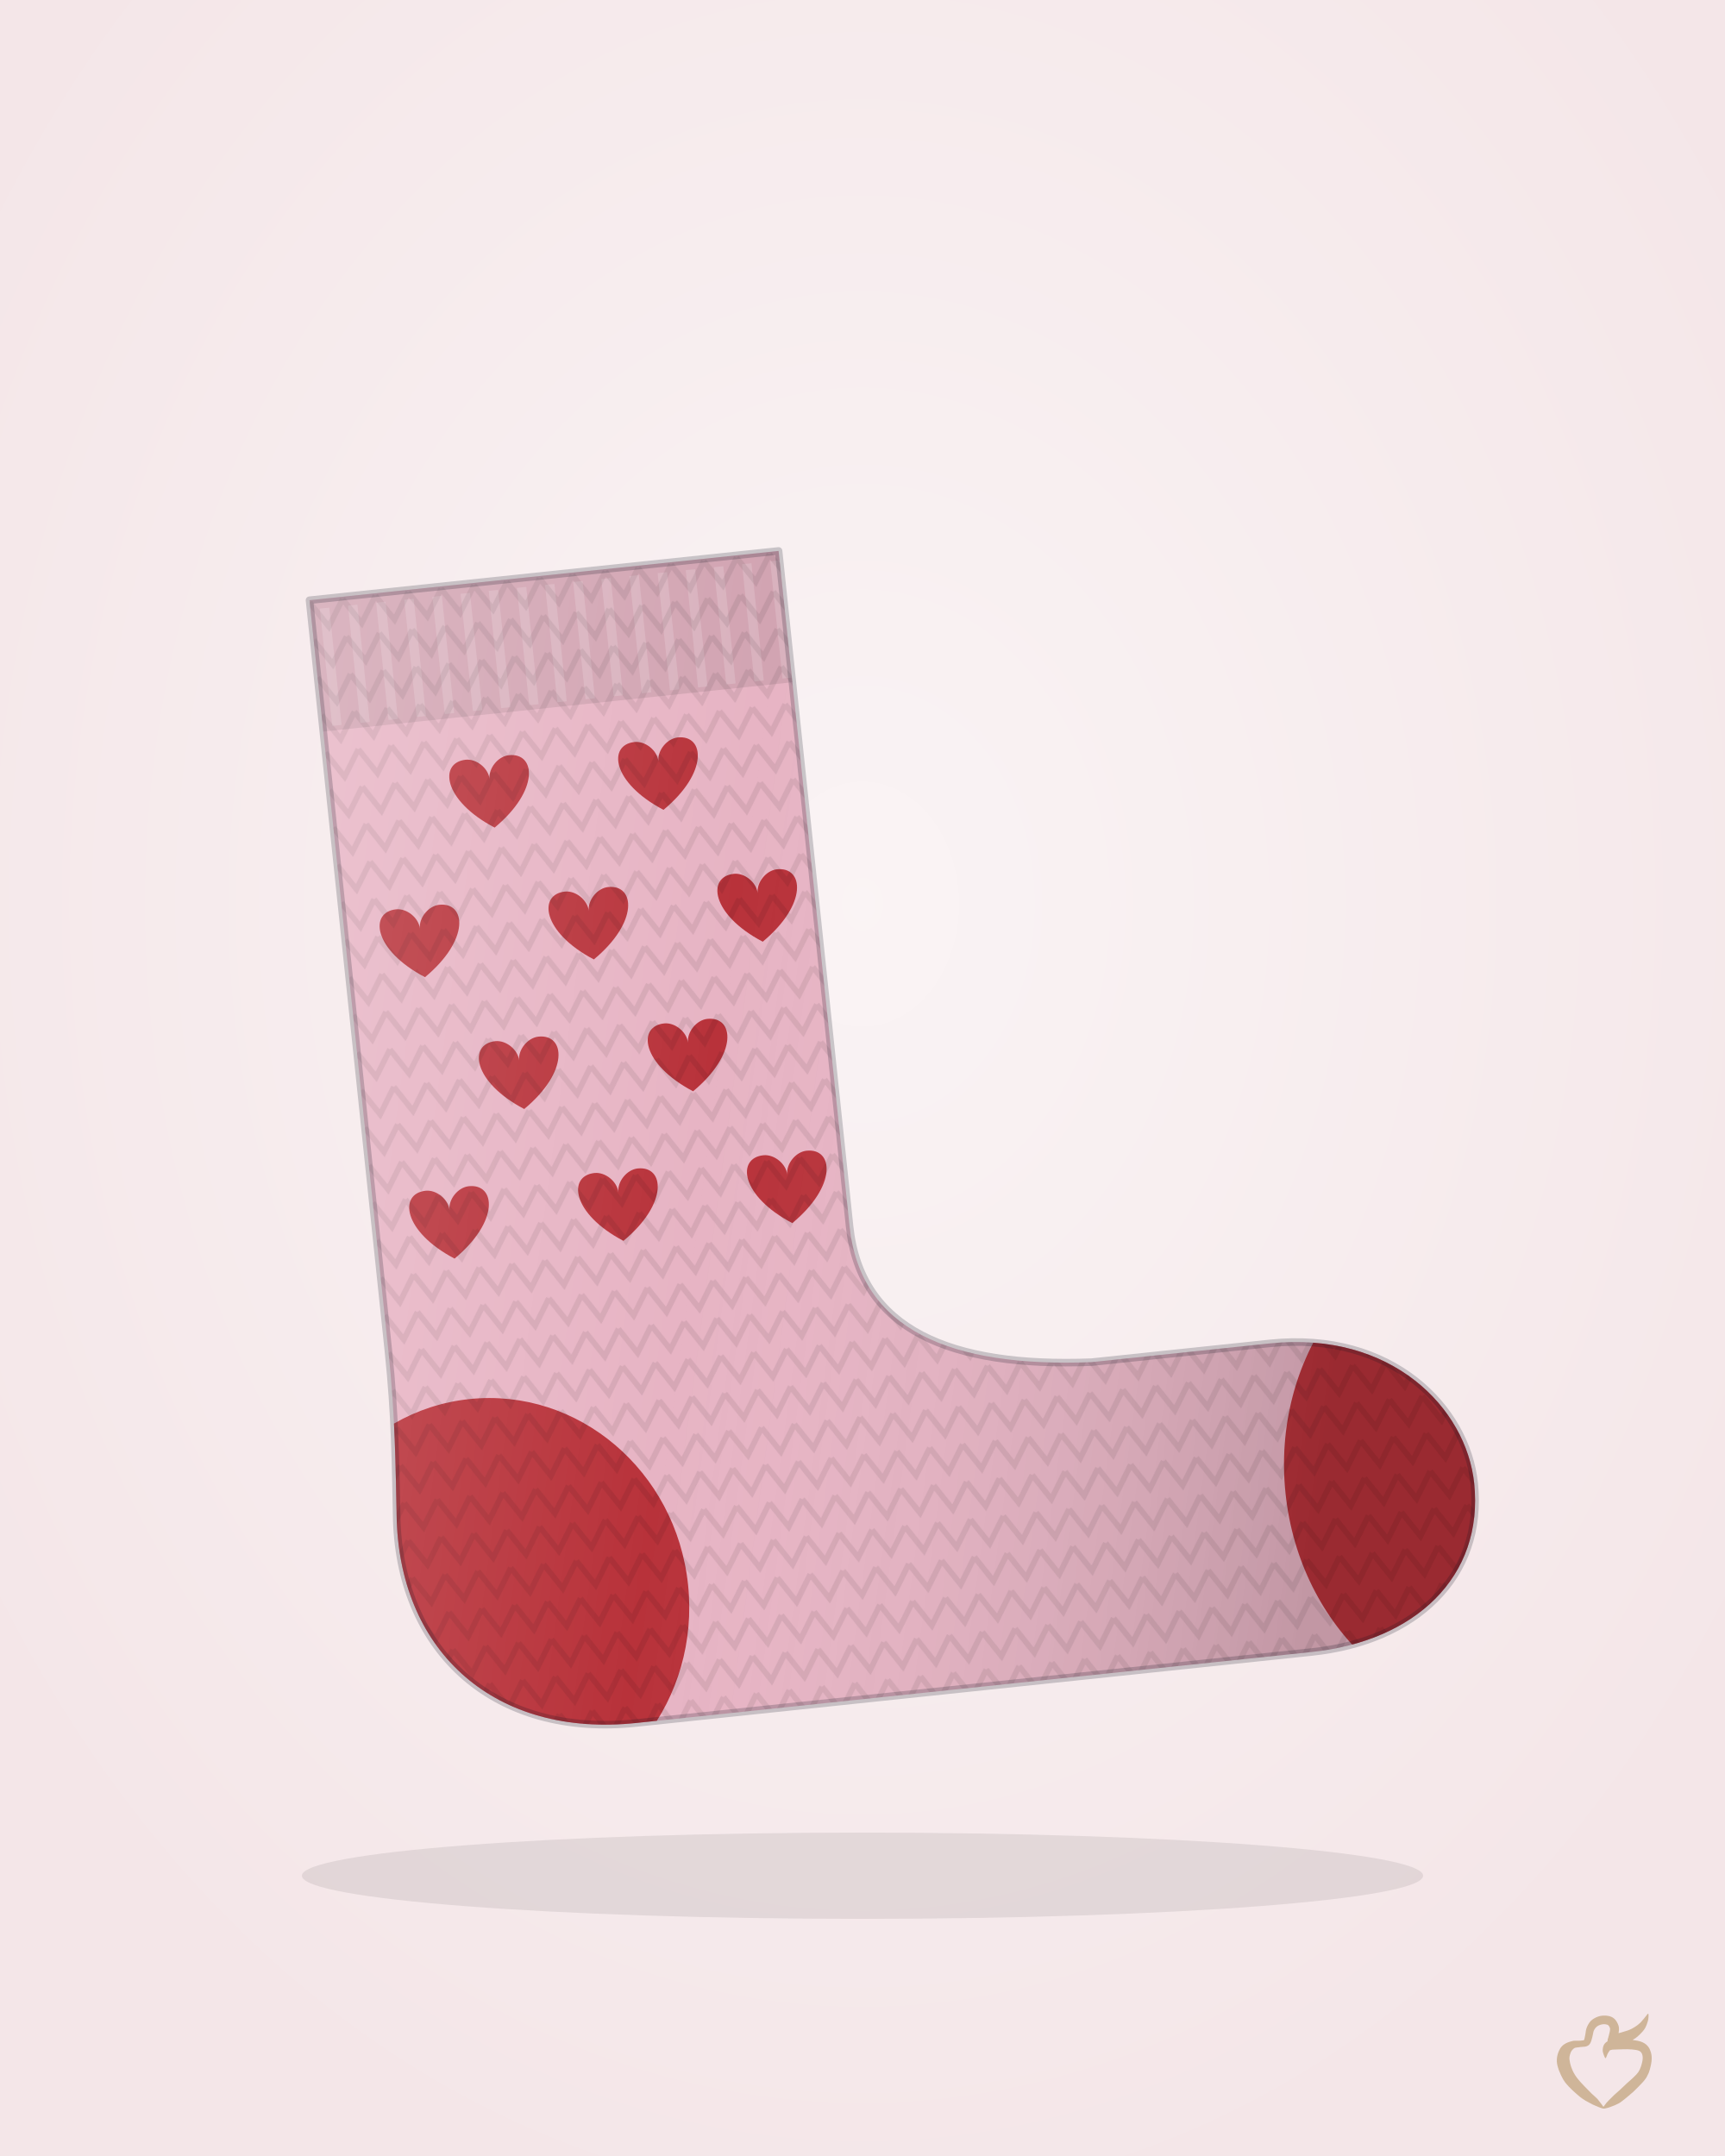
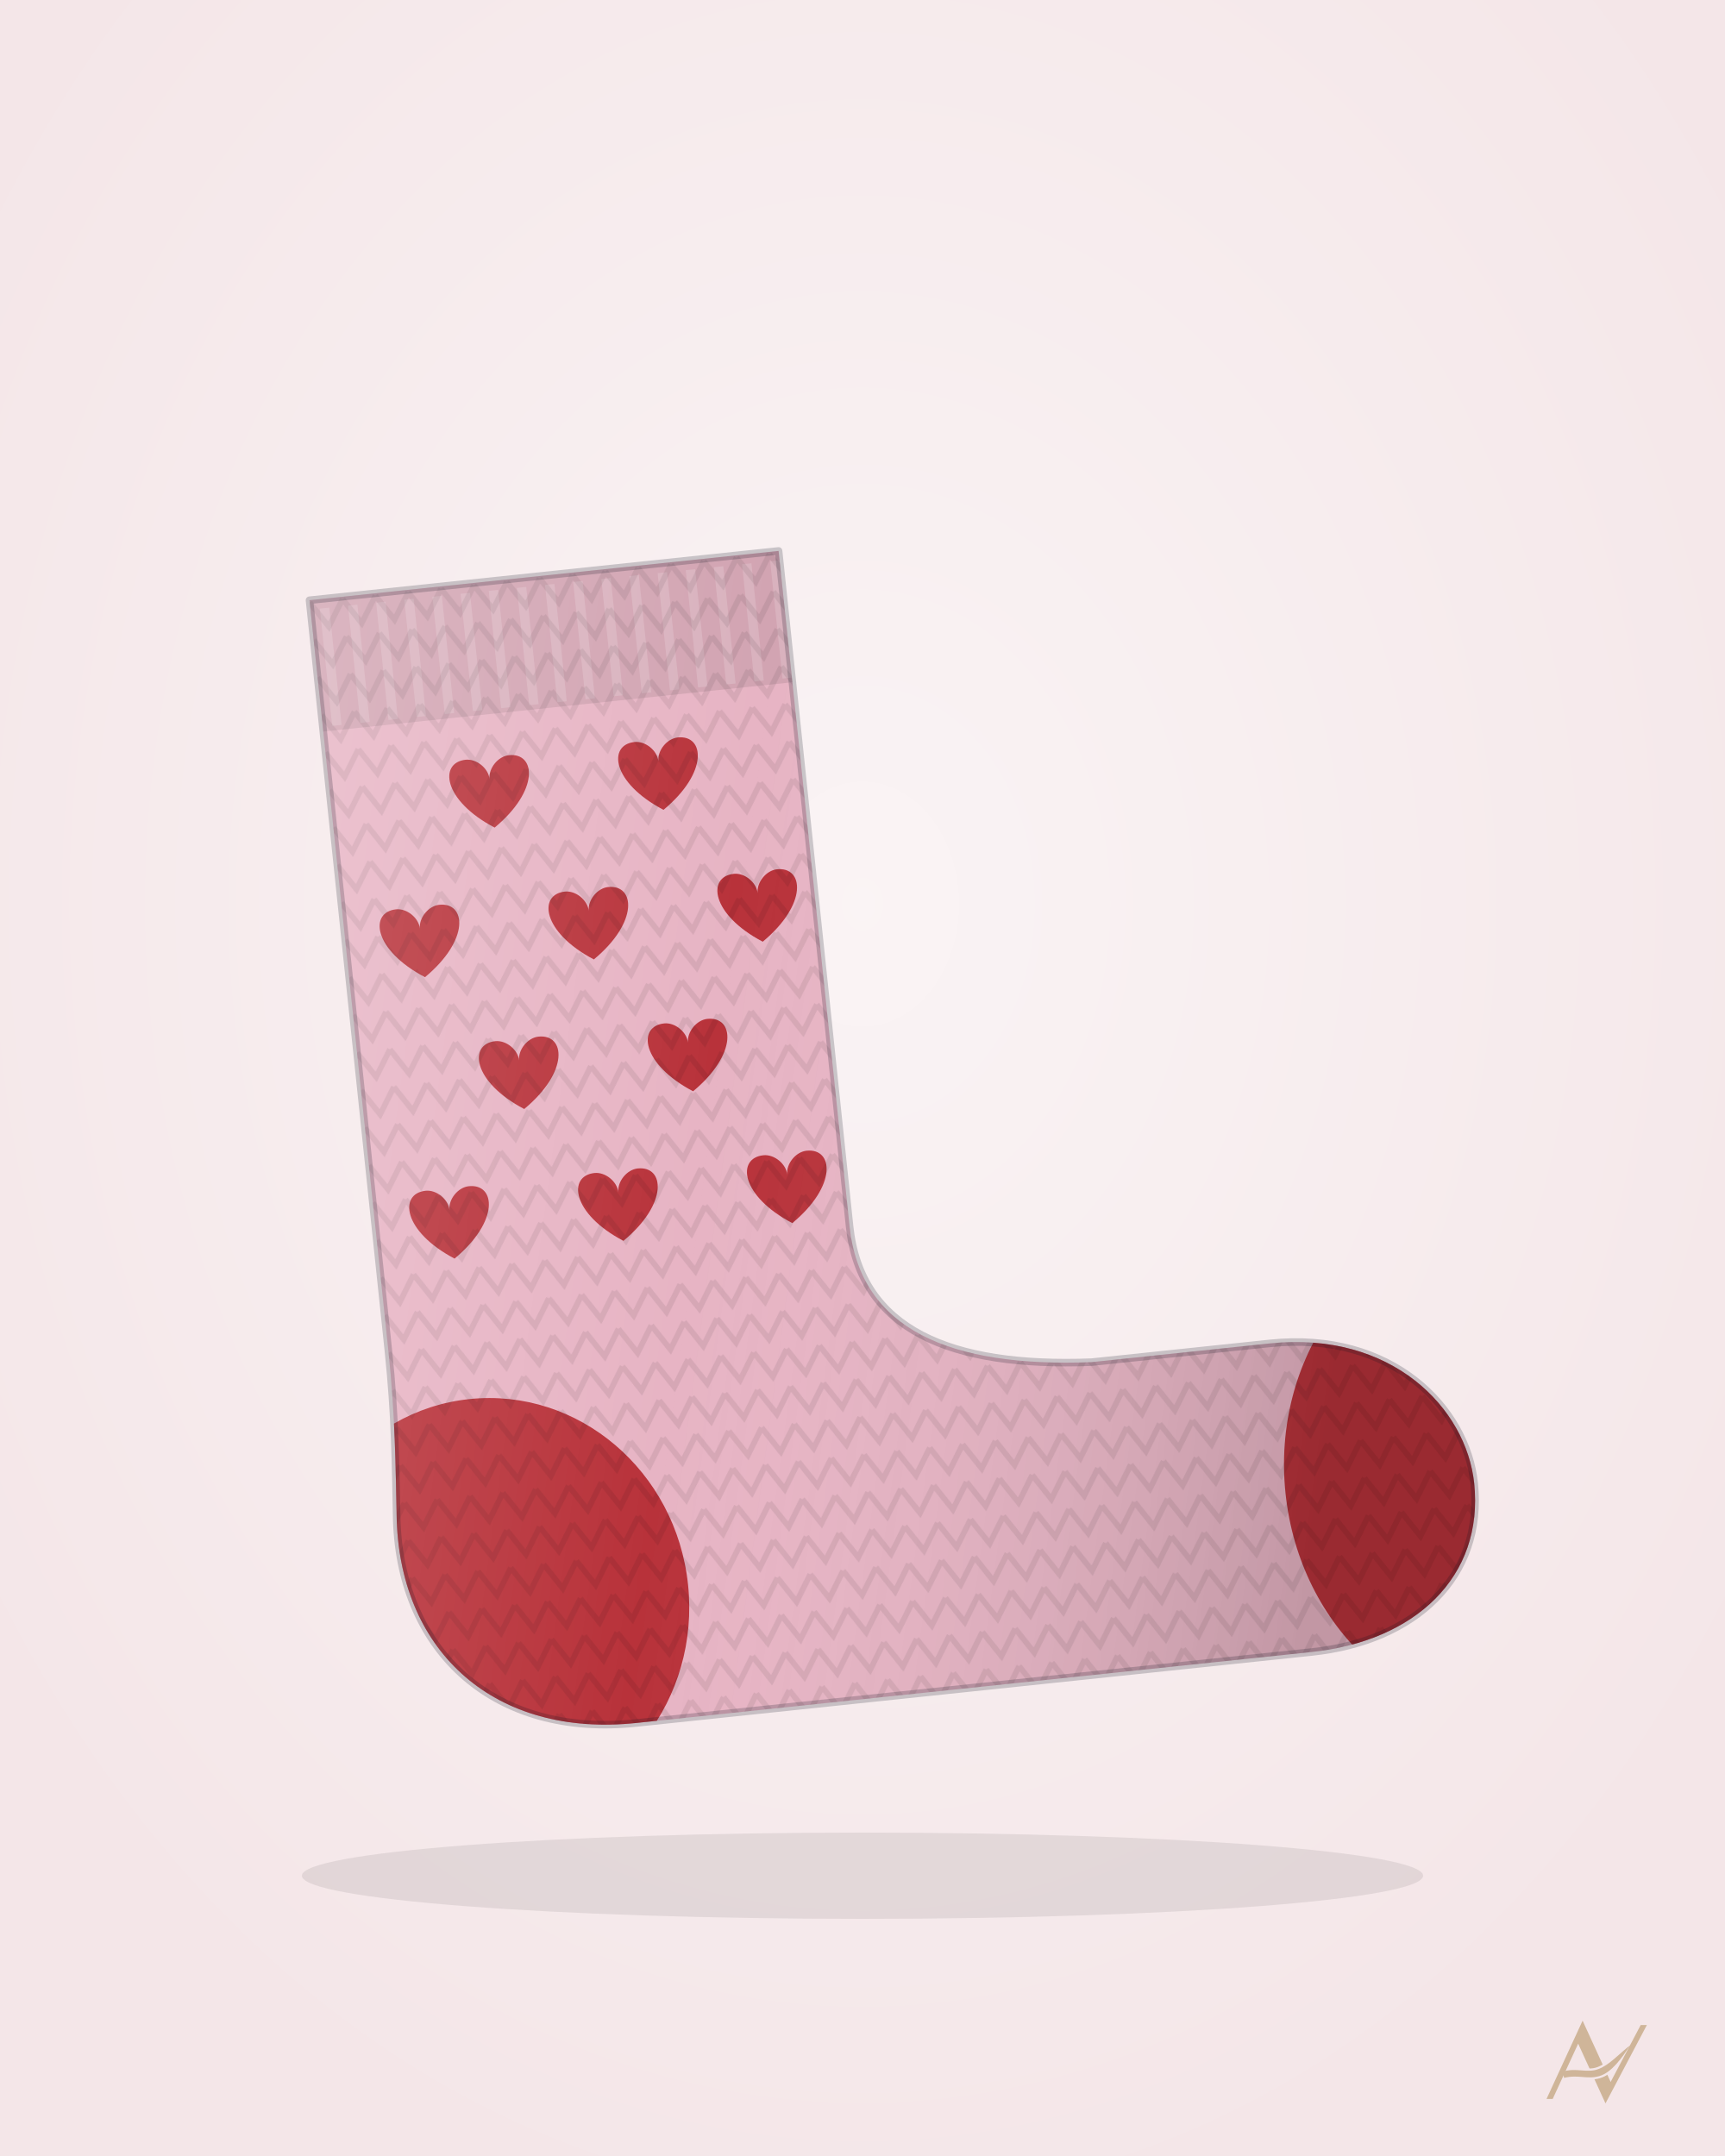
<svg xmlns="http://www.w3.org/2000/svg" viewBox="0 0 800 1000" role="img">
  <defs>
    <radialGradient id="light" cx=".5" cy=".42" r=".62">
      <stop offset="0" stop-color="#fff" stop-opacity=".55" />
      <stop offset="1" stop-color="#fff" stop-opacity="0" />
    </radialGradient>
  </defs>
  <rect width="800" height="1000" fill="#f4e6e8" />
  <rect width="800" height="1000" fill="url(#light)" />
  <ellipse cx="400" cy="870" rx="260" ry="20" fill="#000" fill-opacity=".08" />
  <g transform="rotate(-6 400 500) translate(168.1 130.3) scale(2.1875 2.1875)">
    <defs>
      <clipPath id="c-little-heart-crew-a">
        <path d="M0 56H100V200C100 222 118 232 148 234H186C212 234 226 252 226 268C226 288 210 300 188 300H44C14 300 -4 280 -2 252C-1 240 0 230 0 216Z" />
      </clipPath>
      <pattern id="k-little-heart-crew-a" width="7" height="8" patternUnits="userSpaceOnUse">
        <path d="M0 0.5L3.5 6L7 0.5" fill="none" stroke="#000" stroke-opacity=".075" stroke-width="1.2" />
      </pattern>
      <linearGradient id="g-little-heart-crew-a" x1="0" x2="1" y1="0" y2="0.25">
        <stop offset="0" stop-color="#fff" stop-opacity=".2" />
        <stop offset=".42" stop-color="#fff" stop-opacity="0" />
        <stop offset="1" stop-color="#000" stop-opacity=".16" />
      </linearGradient>
    </defs>
    <path d="M0 56H100V200C100 222 118 232 148 234H186C212 234 226 252 226 268C226 288 210 300 188 300H44C14 300 -4 280 -2 252C-1 240 0 230 0 216Z" fill="#e7b4c4" />
    <g clip-path="url(#c-little-heart-crew-a)">
      <path transform="translate(34 100) scale(1.15)" d="M0 7C-9 1-9-6-4-6C-2-6 0-4 0-2C0-4 2-6 4-6C9-6 9 1 0 7Z" fill="#b8323a" />
      <path transform="translate(70 100) scale(1.15)" d="M0 7C-9 1-9-6-4-6C-2-6 0-4 0-2C0-4 2-6 4-6C9-6 9 1 0 7Z" fill="#b8323a" />
      <path transform="translate(16 130) scale(1.15)" d="M0 7C-9 1-9-6-4-6C-2-6 0-4 0-2C0-4 2-6 4-6C9-6 9 1 0 7Z" fill="#b8323a" />
      <path transform="translate(52 130) scale(1.15)" d="M0 7C-9 1-9-6-4-6C-2-6 0-4 0-2C0-4 2-6 4-6C9-6 9 1 0 7Z" fill="#b8323a" />
      <path transform="translate(88 130) scale(1.15)" d="M0 7C-9 1-9-6-4-6C-2-6 0-4 0-2C0-4 2-6 4-6C9-6 9 1 0 7Z" fill="#b8323a" />
      <path transform="translate(34 160) scale(1.15)" d="M0 7C-9 1-9-6-4-6C-2-6 0-4 0-2C0-4 2-6 4-6C9-6 9 1 0 7Z" fill="#b8323a" />
      <path transform="translate(70 160) scale(1.15)" d="M0 7C-9 1-9-6-4-6C-2-6 0-4 0-2C0-4 2-6 4-6C9-6 9 1 0 7Z" fill="#b8323a" />
      <path transform="translate(16 190) scale(1.15)" d="M0 7C-9 1-9-6-4-6C-2-6 0-4 0-2C0-4 2-6 4-6C9-6 9 1 0 7Z" fill="#b8323a" />
      <path transform="translate(52 190) scale(1.15)" d="M0 7C-9 1-9-6-4-6C-2-6 0-4 0-2C0-4 2-6 4-6C9-6 9 1 0 7Z" fill="#b8323a" />
      <path transform="translate(88 190) scale(1.15)" d="M0 7C-9 1-9-6-4-6C-2-6 0-4 0-2C0-4 2-6 4-6C9-6 9 1 0 7Z" fill="#b8323a" />
      <rect x="-10" y="56" width="120" height="28" fill="#000" fill-opacity=".09" />
      <path d="M3 58V83" stroke="#fff" stroke-opacity=".16" stroke-width="2" />
      <path d="M9 58V83" stroke="#fff" stroke-opacity=".16" stroke-width="2" />
      <path d="M15 58V83" stroke="#fff" stroke-opacity=".16" stroke-width="2" />
      <path d="M21 58V83" stroke="#fff" stroke-opacity=".16" stroke-width="2" />
      <path d="M27 58V83" stroke="#fff" stroke-opacity=".16" stroke-width="2" />
      <path d="M33 58V83" stroke="#fff" stroke-opacity=".16" stroke-width="2" />
      <path d="M39 58V83" stroke="#fff" stroke-opacity=".16" stroke-width="2" />
      <path d="M45 58V83" stroke="#fff" stroke-opacity=".16" stroke-width="2" />
      <path d="M51 58V83" stroke="#fff" stroke-opacity=".16" stroke-width="2" />
      <path d="M57 58V83" stroke="#fff" stroke-opacity=".16" stroke-width="2" />
      <path d="M63 58V83" stroke="#fff" stroke-opacity=".16" stroke-width="2" />
      <path d="M69 58V83" stroke="#fff" stroke-opacity=".16" stroke-width="2" />
      <path d="M75 58V83" stroke="#fff" stroke-opacity=".16" stroke-width="2" />
      <path d="M81 58V83" stroke="#fff" stroke-opacity=".16" stroke-width="2" />
      <path d="M87 58V83" stroke="#fff" stroke-opacity=".16" stroke-width="2" />
      <path d="M93 58V83" stroke="#fff" stroke-opacity=".16" stroke-width="2" />
      <path d="M99 58V83" stroke="#fff" stroke-opacity=".16" stroke-width="2" />
      <ellipse cx="16" cy="272" rx="42" ry="44" fill="#b8323a" />
      <ellipse cx="232" cy="266" rx="46" ry="52" fill="#b8323a" />
      <rect x="-30" y="26" width="290" height="284" fill="url(#k-little-heart-crew-a)" />
      <rect x="-6" y="56" width="236" height="248" fill="url(#g-little-heart-crew-a)" />
    </g>
    <path d="M0 56H100V200C100 222 118 232 148 234H186C212 234 226 252 226 268C226 288 210 300 188 300H44C14 300 -4 280 -2 252C-1 240 0 230 0 216Z" fill="none" stroke="#0b1220" stroke-opacity=".2" stroke-width="1.6" stroke-linejoin="round" />
  </g>
-   <g transform="translate(722 934) scale(0.0679)" fill="#b08d57" fill-opacity=".55" fill-rule="evenodd">
-     <path d="M313.3 647.4C311.0 646.9 308.1 646.0 306.8 645.5C305.6 645.0 303.2 644.3 301.6 643.8C300.0 643.4 296.8 642.2 294.5 641.2C292.1 640.2 289.6 639.2 288.8 639.0C288.1 638.8 285.7 637.8 283.5 636.8C281.3 635.8 277.7 634.2 275.5 633.3C273.3 632.5 269.8 631.0 267.7 630.1C265.6 629.2 263.5 628.3 263.0 628.2C262.6 628.0 260.6 627.2 258.5 626.3C256.5 625.4 253.5 624.1 251.8 623.4C250.2 622.8 247.9 621.8 246.8 621.2C237.4 616.1 233.8 614.2 221.8 608.0C214.9 604.5 204.9 599.1 197.8 595.1C187.1 589.0 164.2 573.5 158.7 568.4C157.5 567.4 154.2 564.5 151.3 562.2C148.5 559.8 144.8 556.6 143.2 555.1C141.5 553.7 138.5 551.1 136.4 549.4C132.1 545.9 128.5 542.8 124.2 538.6C122.5 537.0 119.7 534.5 118.0 533.0C97.5 515.1 66.5 482.6 56.3 468.2C52.9 463.4 46.8 454.2 45.5 451.8C45.0 450.9 43.5 448.5 42.2 446.5C35.7 436.2 20.2 403.1 15.0 388.3C13.5 384.0 12.0 379.8 11.6 378.9C11.0 377.4 7.5 365.4 5.1 357.0C-5.6 318.5 1.1 274.3 23.3 237.5C37.0 214.8 62.1 198.1 94.5 190.0C97.4 189.2 100.6 188.4 101.5 188.0C103.6 187.3 109.7 185.9 114.5 185.1C118.5 184.5 128.9 184.3 148.5 184.7C157.7 184.8 158.9 184.8 163.2 184.1C165.7 183.7 170.6 183.0 174.0 182.7C187.9 181.2 187.1 182.3 191.5 158.2C192.1 154.7 193.4 148.3 194.3 144.0C195.2 139.7 196.1 134.7 196.3 132.8C198.8 109.7 202.4 97.0 211.9 78.2C216.5 69.0 223.8 58.3 230.8 50.5C233.0 48.1 242.4 40.2 246.2 37.7C278.1 16.2 310.9 8.9 348.7 14.7C380.4 19.6 400.8 35.4 415.8 67.0C425.1 86.6 426.8 101.6 422.7 126.0C422.3 128.1 421.9 130.2 421.8 130.8C421.4 133.4 422.9 133.3 432.8 130.3C435.8 129.4 445.1 126.6 453.7 124.1C485.2 115.0 493.6 111.9 513.1 102.1C522.7 97.3 542.0 85.2 548.6 79.8C551.6 77.4 554.0 75.5 557.7 72.7C563.0 68.6 568.5 63.7 572.5 59.6C578.9 53.0 581.1 50.5 591.0 38.5C592.1 37.2 593.8 35.2 594.8 34.0C598.1 30.2 607.0 19.0 609.0 16.2C618.7 2.3 622.7 -1.6 624.8 0.5C628.1 3.8 626.5 35.2 622.3 49.0C616.0 69.8 612.4 79.7 607.3 89.8C605.2 93.9 603.2 97.7 602.8 98.4C602.4 99.0 601.3 101.0 600.3 102.7C599.4 104.4 597.0 107.9 595.0 110.3C593.1 112.8 590.4 116.3 589.0 118.0C579.0 130.9 549.2 159.5 539.7 165.2C538.3 166.1 534.8 168.3 532.0 170.2C529.2 172.1 525.2 174.5 523.1 175.6C516.3 179.4 516.5 179.5 528.8 181.2C539.3 182.6 549.2 184.1 551.5 184.8C552.4 185.1 556.5 186.1 560.7 187.0C599.5 195.9 626.7 218.5 638.1 251.2C639.0 253.6 640.5 257.9 641.5 260.8C643.5 266.8 645.7 275.8 646.5 281.7C648.1 294.3 648.1 294.2 647.9 307.8C647.7 321.5 647.2 326.3 645.0 337.7C644.7 339.6 644.1 342.7 643.8 344.7C643.5 346.6 643.0 349.2 642.7 350.5C642.3 351.8 641.8 354.2 641.5 355.8C639.5 367.1 633.6 388.7 630.0 397.7C628.9 400.5 627.5 404.3 626.8 406.2C625.2 410.5 617.3 426.7 614.8 430.5C613.8 432.2 612.2 434.8 611.3 436.5C610.3 438.2 608.4 441.2 606.8 443.2C605.3 445.2 603.5 447.8 602.7 448.9C601.9 450.1 600.1 452.5 598.6 454.3C597.1 456.0 594.9 458.7 593.7 460.2C592.5 461.6 590.7 463.7 589.7 464.8C588.6 465.9 586.7 468.2 585.3 469.8C581.7 474.2 558.1 498.8 552.2 504.3C546.1 510.1 528.1 527.7 526.1 529.9C524.9 531.3 522.8 533.2 521.5 534.3C518.0 537.1 510.7 543.4 506.7 547.0C504.7 548.8 502.3 550.9 501.3 551.7C500.3 552.5 498.2 554.4 496.5 555.8C493.3 558.7 489.0 562.3 480.7 569.1C477.8 571.4 475.3 573.5 475.0 573.8C474.7 574.2 472.6 575.9 470.3 577.7C465.9 581.2 461.1 585.0 457.7 587.8C456.5 588.7 453.9 590.8 451.8 592.3C449.8 593.9 446.9 596.1 445.5 597.2C434.8 605.6 430.8 608.3 420.6 613.7C414.1 617.1 399.5 624.0 395.3 625.7C393.8 626.3 390.6 627.6 388.2 628.5C383.6 630.4 368.5 636.1 362.2 638.4C360.2 639.1 356.2 640.4 353.5 641.2C350.8 642.0 346.4 643.2 343.9 644.0C329.0 648.4 321.7 649.2 313.3 647.4ZM319.4 635.1C319.7 634.8 321.4 632.4 323.2 629.8C334.6 613.3 343.8 602.5 357.5 589.4C366.6 580.6 384.2 563.0 387.6 559.4C389.1 557.7 391.9 555.0 393.8 553.4C395.6 551.8 398.5 549.3 400.1 547.8C401.8 546.3 404.2 544.2 405.5 543.1C406.8 542.1 410.6 538.8 413.8 535.8C417.1 532.9 421.1 529.4 422.6 528.0C424.2 526.7 426.8 524.3 428.4 522.9C429.9 521.4 433.6 518.0 436.5 515.3C446.8 505.9 464.0 489.6 464.0 489.3C464.0 489.2 466.6 486.7 469.7 483.8C472.9 480.9 477.2 476.8 479.3 474.8C481.4 472.8 484.4 470.2 485.9 469.0C488.6 466.8 494.9 461.2 499.2 457.3C500.4 456.1 503.1 453.8 505.0 452.1C508.7 449.0 510.6 447.3 521.1 437.4C537.2 422.3 550.6 408.0 555.9 400.1C558.9 395.7 564.5 386.0 566.2 382.2C568.8 376.6 573.2 365.6 574.0 362.8C574.4 361.6 575.3 358.8 576.0 356.7C576.7 354.6 578.1 349.9 579.0 346.3C579.9 342.8 581.3 337.7 582.0 335.0C593.0 294.0 584.8 262.3 560.8 252.9C540.4 244.8 496.3 241.2 446.3 243.3C429.0 244.1 419.7 244.4 403.7 244.6C380.5 245.1 375.7 245.6 368.1 248.2C360.4 250.9 360.0 251.3 354.2 261.8C353.3 263.5 351.9 265.7 351.0 266.8C348.3 270.3 345.0 277.5 342.2 286.0C338.7 296.6 334.8 304.0 332.7 304.0C329.1 304.0 319.3 280.8 314.5 260.9C312.4 252.1 313.9 232.8 317.6 222.2C322.3 208.6 332.2 196.5 343.5 190.6C346.8 188.9 346.6 189.5 346.8 182.7C347.0 175.9 348.2 170.7 350.6 165.9C351.0 165.0 351.6 162.9 351.9 161.2C352.5 157.1 353.4 153.9 355.5 147.5C360.1 133.6 364.4 110.5 363.9 102.7C363.5 96.8 357.3 84.5 352.3 79.7C343.7 71.3 319.0 69.1 299.5 74.9C279.5 80.8 264.7 92.3 256.8 108.1C256.1 109.4 255.2 111.0 254.8 111.7C251.9 116.3 249.4 124.6 248.0 133.8C247.2 139.8 243.6 156.4 242.6 159.7C241.3 163.2 240.1 167.5 239.5 170.2C230.1 211.7 215.3 225.2 178.0 226.3C168.2 226.7 166.5 226.8 159.9 227.8C156.0 228.5 151.1 229.2 149.1 229.3C147.1 229.5 144.5 229.8 143.2 230.0C141.9 230.2 139.7 230.4 138.3 230.5C134.8 230.8 126.8 232.2 124.1 233.0C115.3 235.7 98.9 253.0 95.8 263.0C95.3 264.6 94.3 267.3 93.5 269.2C86.7 285.2 84.4 303.9 87.3 318.0C87.9 320.9 88.6 325.0 88.9 327.2C89.1 329.4 89.8 333.0 90.3 335.3C90.9 337.6 91.4 340.3 91.7 341.4C91.9 342.4 92.5 344.8 93.0 346.7C93.6 348.6 94.6 352.3 95.4 355.0C96.1 357.7 97.3 361.4 98.1 363.3C98.8 365.3 100.1 368.7 100.9 370.9C101.7 373.2 103.6 377.9 105.1 381.4C106.7 385.0 108.3 388.7 108.7 389.7C110.6 394.6 117.2 407.1 121.5 413.8C123.3 416.8 126.0 421.2 127.5 423.6C132.4 431.8 146.8 450.2 158.2 462.8C159.8 464.6 162.4 467.5 164.0 469.3C165.5 471.1 168.5 474.3 170.6 476.5C172.8 478.7 177.0 483.2 180.0 486.4C183.0 489.7 186.3 493.1 187.3 494.1C189.8 496.5 212.6 519.8 214.0 521.5C216.9 524.9 234.0 542.2 238.2 546.0C243.0 550.2 246.9 553.9 260.3 566.0C274.1 578.7 275.3 579.8 277.1 581.9C279.0 584.1 283.3 589.5 286.7 594.0C287.8 595.6 290.1 598.4 291.7 600.3C293.3 602.3 295.1 604.7 295.9 605.7C296.6 606.7 298.6 609.3 300.4 611.5C302.1 613.7 304.5 616.9 305.7 618.5C306.8 620.2 308.4 622.2 309.2 623.2C309.9 624.1 311.1 625.7 311.7 626.7C312.3 627.7 313.6 629.6 314.6 631.0C318.1 636.0 318.4 636.2 319.4 635.1Z" />
+   <g transform="translate(716 936) scale(0.4082)" opacity=".55">
+     <defs>
+       <clipPath id="wm-z">
+         <rect x="38" y="0" width="42" height="100" />
+       </clipPath>
+       <mask id="wm-m" maskUnits="userSpaceOnUse" x="-10" y="-10" width="140" height="120">
+         <rect x="-10" y="-10" width="140" height="120" fill="#fff" />
+         <path d="M21 61C37 56 49 63 62 58S85 41 98 31C89 45 77 62 63 66S39 64 23 68Z" fill="none" stroke="#000" stroke-width="5" stroke-linejoin="round" clip-path="url(#wm-z)" />
+       </mask>
+     </defs>
+     <g fill="#b08d57">
+       <path d="M3 92L44 3L75.86 72.65L110 8L117 8L70 97L38.96 29.14L10 92Z" mask="url(#wm-m)" />
+       <path d="M21 61C37 56 49 63 62 58S85 41 98 31C89 45 77 62 63 66S39 64 23 68Z" />
+     </g>
  </g>
</svg>
